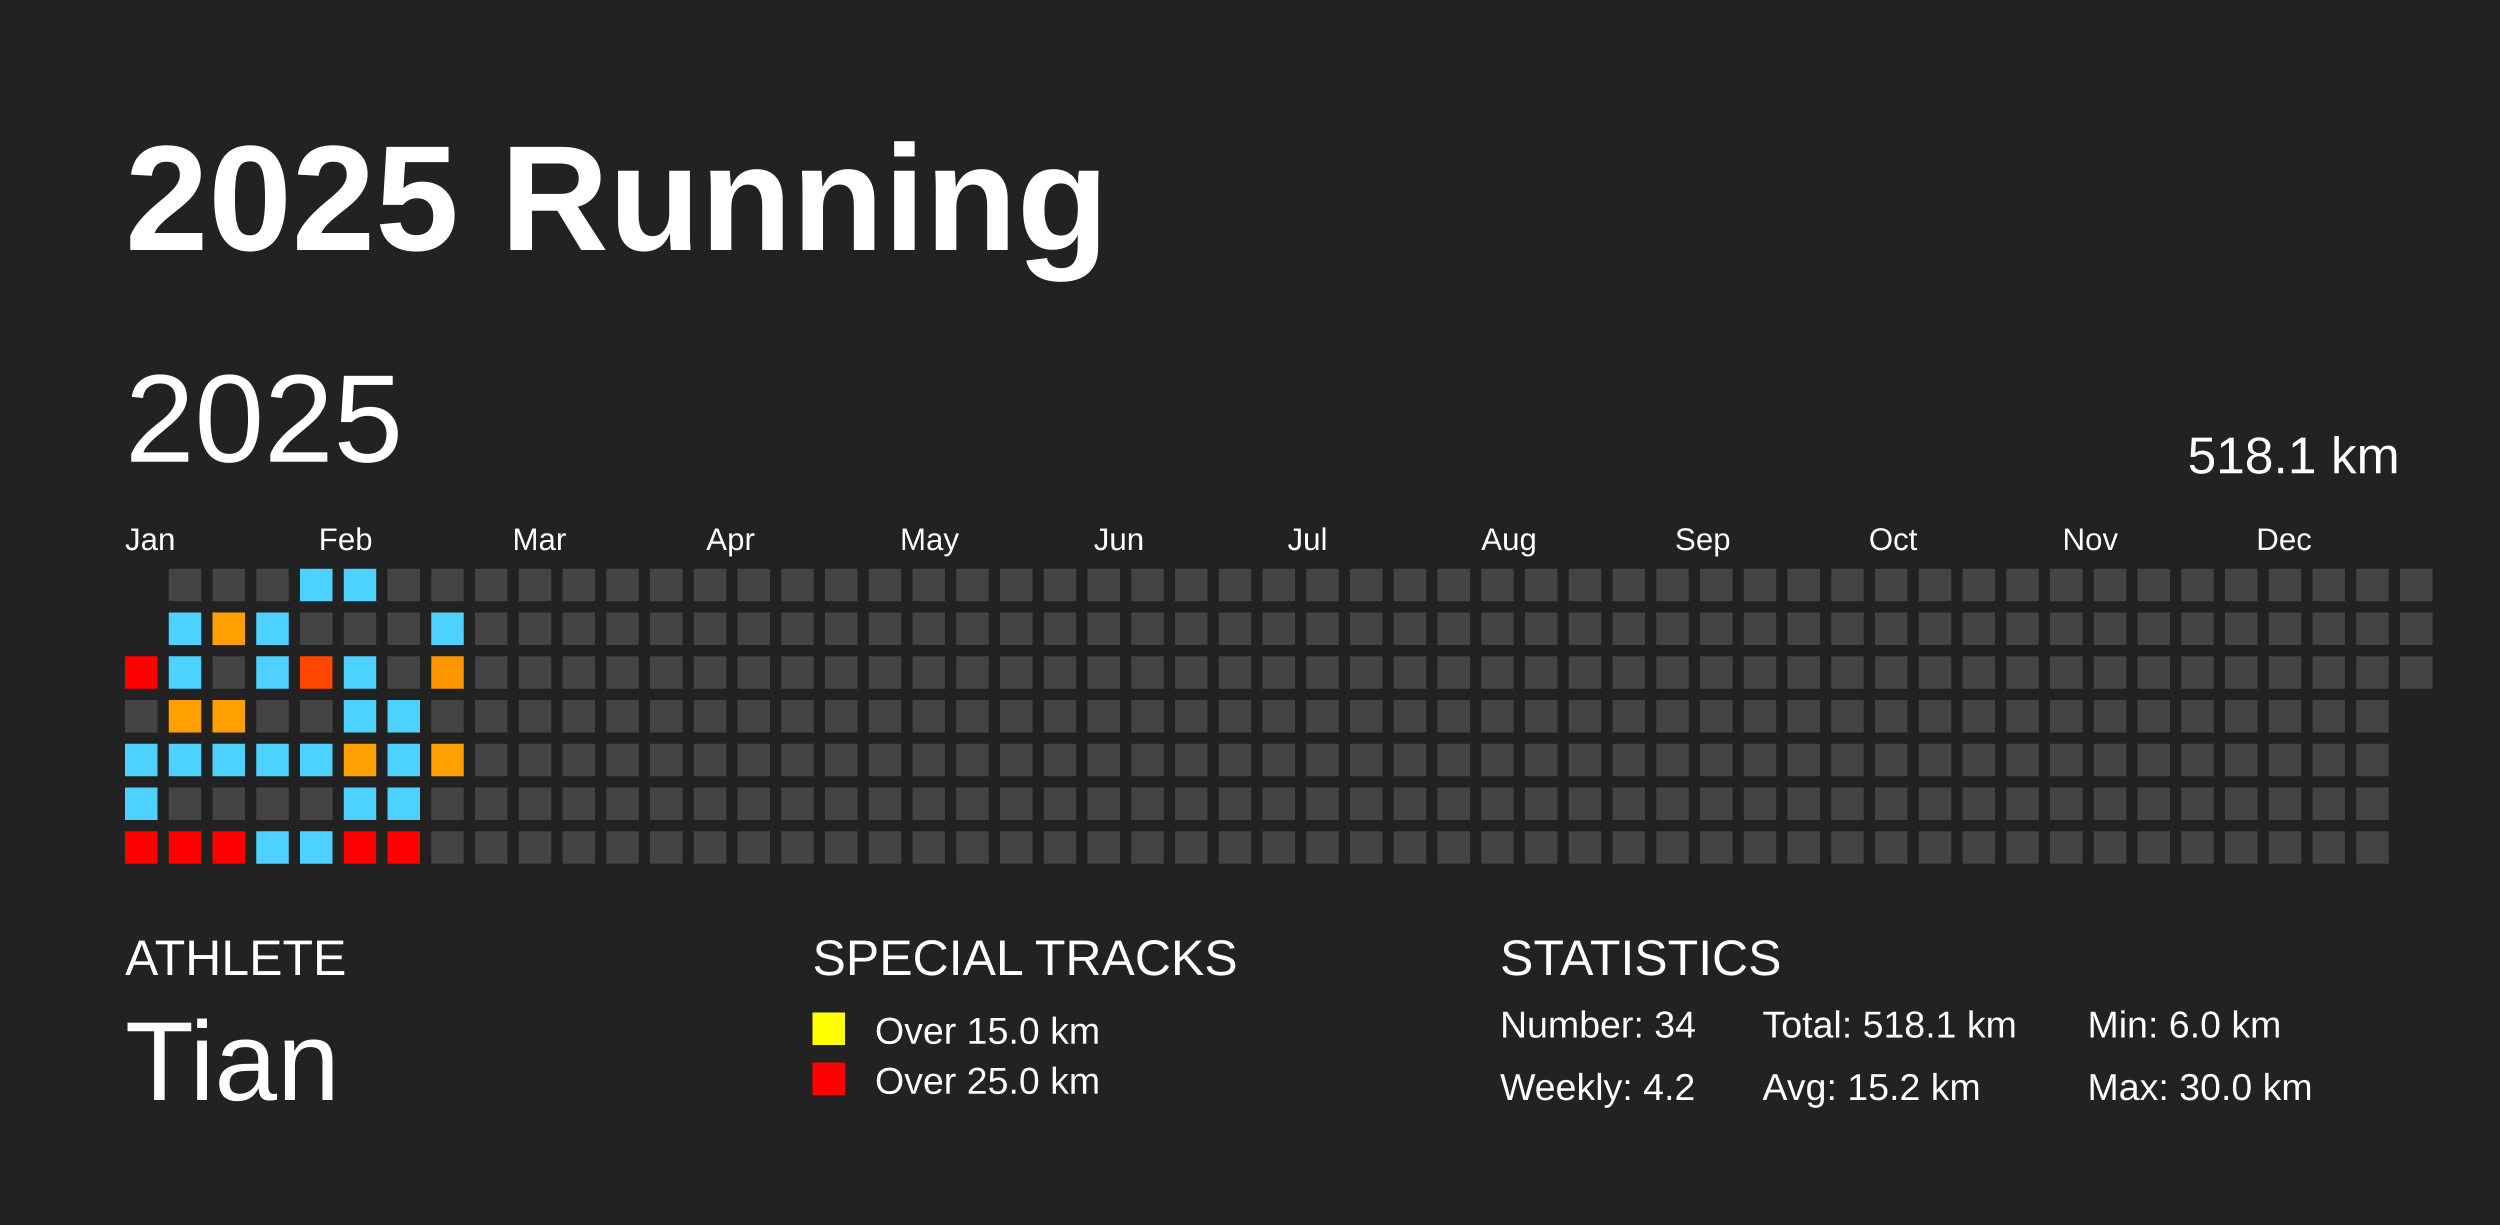
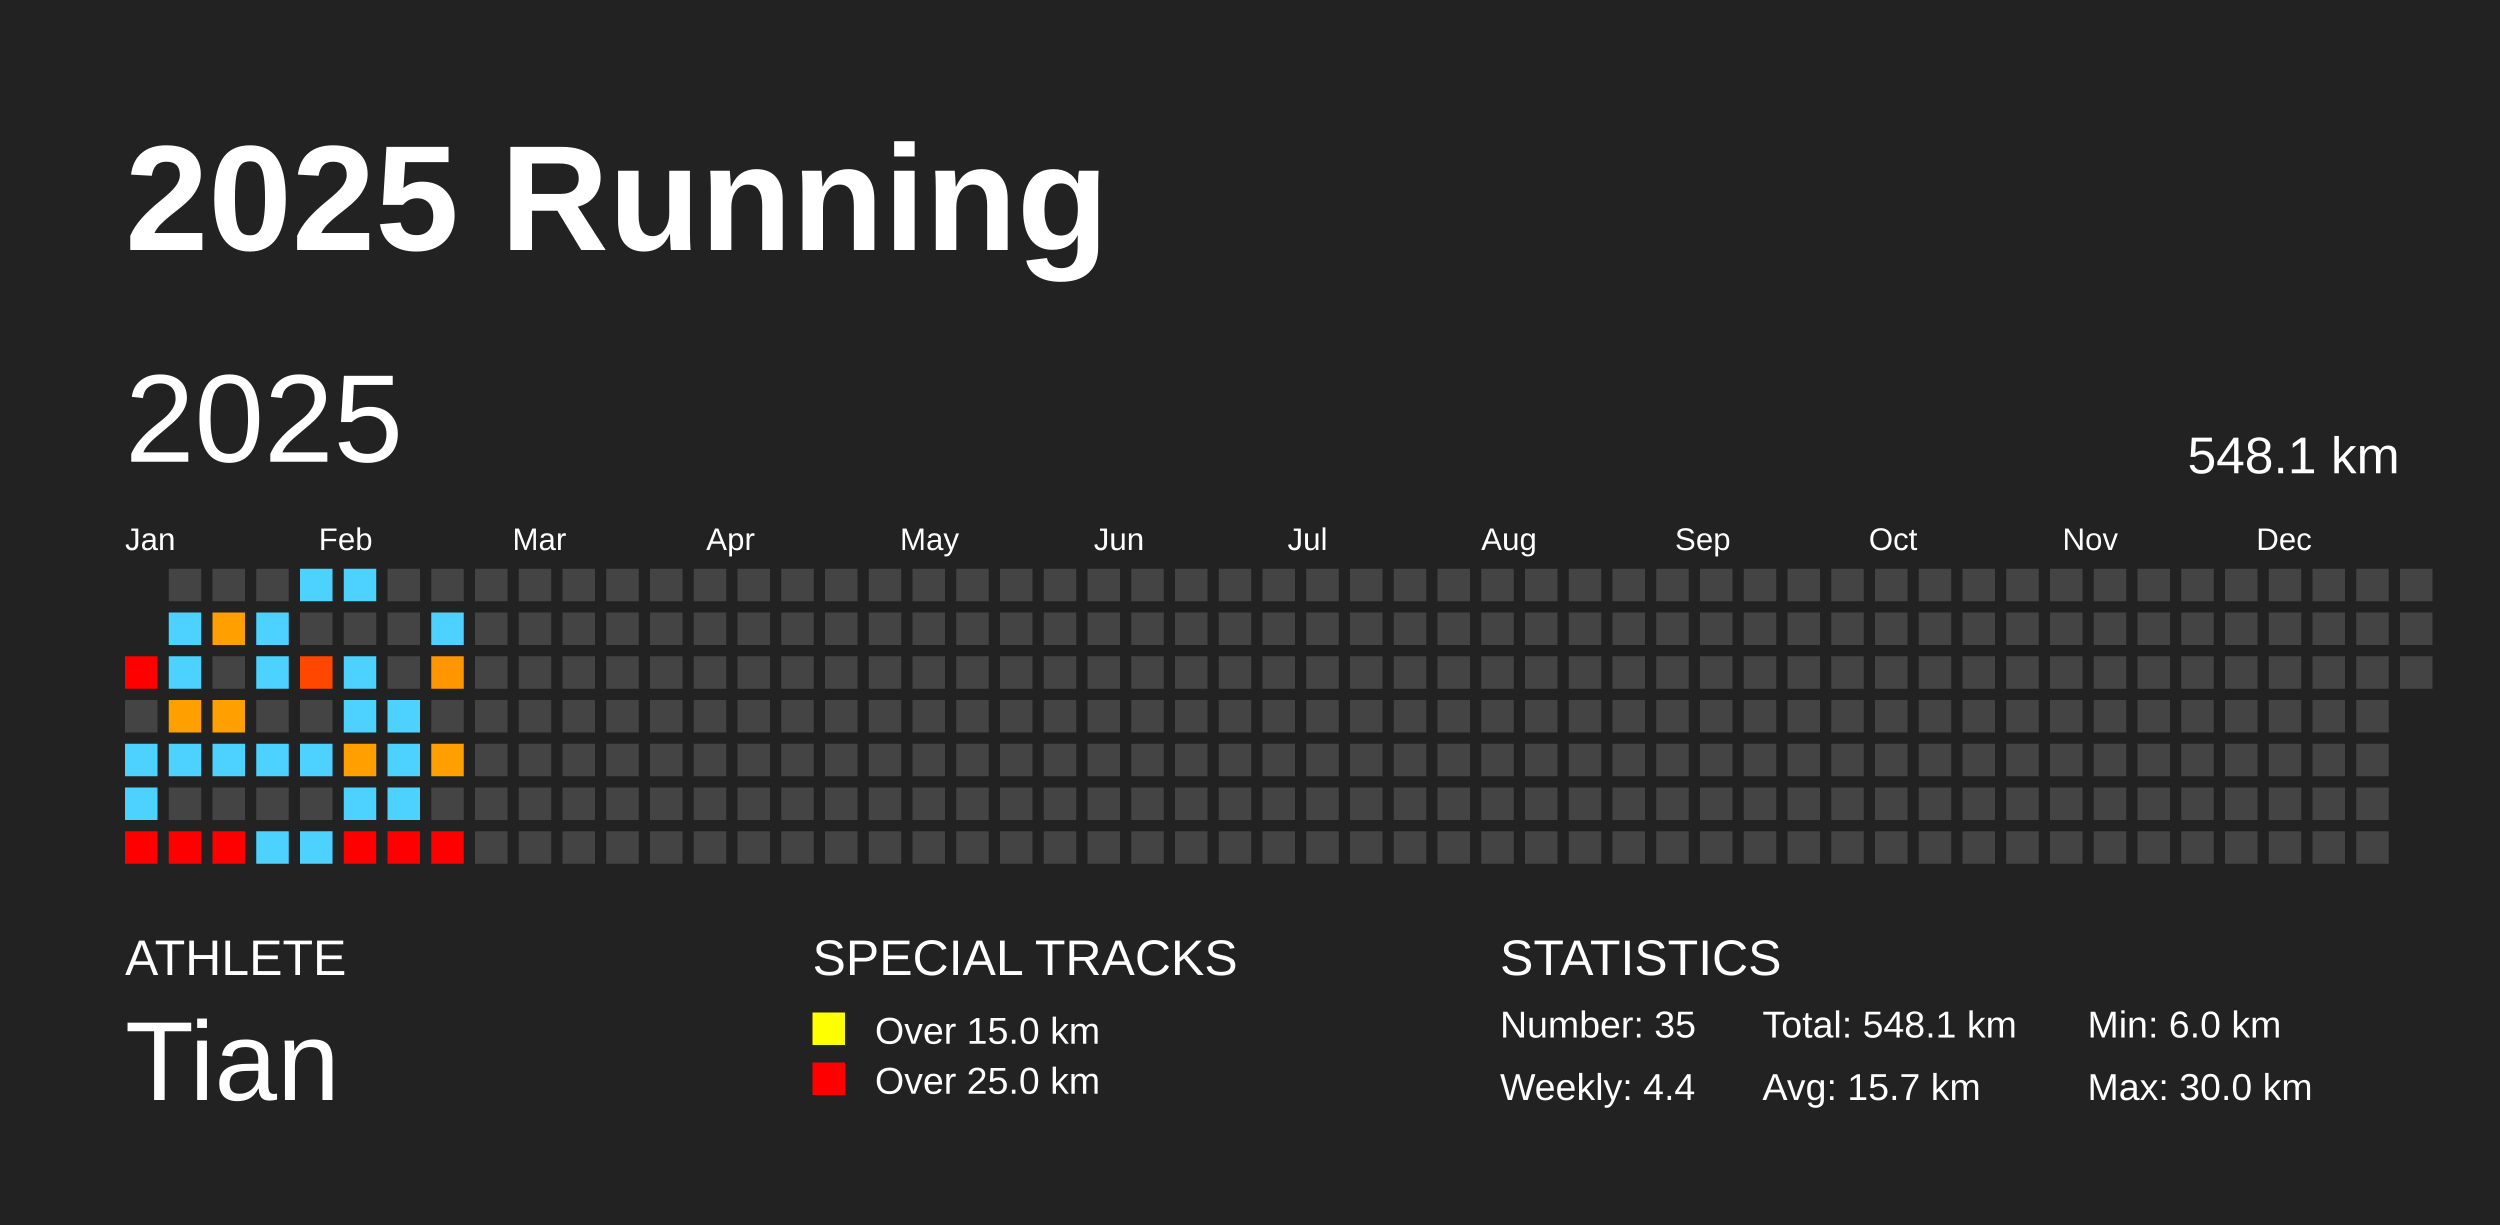
<svg xmlns="http://www.w3.org/2000/svg" baseProfile="full" height="98mm" version="1.1" viewBox="0,0,200,98" width="200mm">
  <defs />
  <rect fill="#222222" height="98" width="200" x="0" y="0" />
  <text fill="#FFFFFF" style="font-size:12px; font-family:Arial; font-weight:bold;" x="10" y="20">2025 Running</text>
  <text fill="#FFFFFF" style="font-size:4px; font-family:Arial" x="10" y="78">ATHLETE</text>
  <text fill="#FFFFFF" style="font-size:9px; font-family:Arial" x="10" y="88">Tian</text>
  <text fill="#FFFFFF" style="font-size:4px; font-family:Arial" x="65" y="78">SPECIAL TRACKS</text>
  <rect fill="yellow" height="2.6" width="2.6" x="65" y="81" />
  <text fill="#FFFFFF" style="font-size:3px; font-family:Arial" x="70" y="83.5">Over 15.0 km</text>
  <rect fill="red" height="2.6" width="2.6" x="65" y="85" />
  <text fill="#FFFFFF" style="font-size:3px; font-family:Arial" x="70" y="87.5">Over 25.0 km</text>
  <text fill="#FFFFFF" style="font-size:4px; font-family:Arial" x="120" y="78">STATISTICS</text>
-   <text fill="#FFFFFF" style="font-size:3px; font-family:Arial" x="120" y="83">Number: 34</text>
-   <text fill="#FFFFFF" style="font-size:3px; font-family:Arial" x="120" y="88">Weekly: 4.2</text>
-   <text fill="#FFFFFF" style="font-size:3px; font-family:Arial" x="141" y="83">Total: 518.1 km</text>
-   <text fill="#FFFFFF" style="font-size:3px; font-family:Arial" x="141" y="88">Avg: 15.2 km</text>
+   <text fill="#FFFFFF" style="font-size:3px; font-family:Arial" x="120" y="83">Number: 35</text>
+   <text fill="#FFFFFF" style="font-size:3px; font-family:Arial" x="120" y="88">Weekly: 4.4</text>
+   <text fill="#FFFFFF" style="font-size:3px; font-family:Arial" x="141" y="83">Total: 548.1 km</text>
+   <text fill="#FFFFFF" style="font-size:3px; font-family:Arial" x="141" y="88">Avg: 15.7 km</text>
  <text fill="#FFFFFF" style="font-size:3px; font-family:Arial" x="167" y="83">Min: 6.0 km</text>
  <text fill="#FFFFFF" style="font-size:3px; font-family:Arial" x="167" y="88">Max: 30.0 km</text>
  <text dominant-baseline="hanging" fill="#FFFFFF" style="font-size:10.0px; font-family:Arial;" x="10" y="30">2025</text>
-   <text dominant-baseline="hanging" fill="#FFFFFF" style="font-size:4.125px; font-family:Arial;" x="175" y="35">518.1 km</text>
+   <text dominant-baseline="hanging" fill="#FFFFFF" style="font-size:4.125px; font-family:Arial;" x="175" y="35">548.1 km</text>
  <text fill="#FFFFFF" style="font-size:2.5px; font-family:Arial" x="10.0" y="44">Jan</text>
  <text fill="#FFFFFF" style="font-size:2.5px; font-family:Arial" x="25.5" y="44">Feb</text>
  <text fill="#FFFFFF" style="font-size:2.5px; font-family:Arial" x="41.0" y="44">Mar</text>
  <text fill="#FFFFFF" style="font-size:2.5px; font-family:Arial" x="56.5" y="44">Apr</text>
  <text fill="#FFFFFF" style="font-size:2.5px; font-family:Arial" x="72.0" y="44">May</text>
  <text fill="#FFFFFF" style="font-size:2.5px; font-family:Arial" x="87.5" y="44">Jun</text>
  <text fill="#FFFFFF" style="font-size:2.5px; font-family:Arial" x="103.0" y="44">Jul</text>
  <text fill="#FFFFFF" style="font-size:2.5px; font-family:Arial" x="118.5" y="44">Aug</text>
  <text fill="#FFFFFF" style="font-size:2.5px; font-family:Arial" x="134.0" y="44">Sep</text>
  <text fill="#FFFFFF" style="font-size:2.5px; font-family:Arial" x="149.5" y="44">Oct</text>
  <text fill="#FFFFFF" style="font-size:2.5px; font-family:Arial" x="165.0" y="44">Nov</text>
  <text fill="#FFFFFF" style="font-size:2.5px; font-family:Arial" x="180.5" y="44">Dec</text>
  <rect fill="red" height="2.6" width="2.6" x="10.0" y="52.5" />
  <rect fill="#444444" height="2.6" width="2.6" x="10.0" y="56.0" />
  <rect fill="#4dd2ff" height="2.6" width="2.6" x="10.0" y="59.5" />
  <rect fill="#4dd2ff" height="2.6" width="2.6" x="10.0" y="63.0" />
  <rect fill="red" height="2.6" width="2.6" x="10.0" y="66.5" />
  <rect fill="#444444" height="2.6" width="2.6" x="13.5" y="45.5" />
  <rect fill="#4dd2ff" height="2.6" width="2.6" x="13.5" y="49.0" />
  <rect fill="#4dd2ff" height="2.6" width="2.6" x="13.5" y="52.5" />
  <rect fill="#ff9f00" height="2.6" width="2.6" x="13.5" y="56.0" />
  <rect fill="#4dd2ff" height="2.6" width="2.6" x="13.5" y="59.5" />
  <rect fill="#444444" height="2.6" width="2.6" x="13.5" y="63.0" />
  <rect fill="red" height="2.6" width="2.6" x="13.5" y="66.5" />
  <rect fill="#444444" height="2.6" width="2.6" x="17.0" y="45.5" />
  <rect fill="#ff9f00" height="2.6" width="2.6" x="17.0" y="49.0" />
  <rect fill="#444444" height="2.6" width="2.6" x="17.0" y="52.5" />
  <rect fill="#ff9f00" height="2.6" width="2.6" x="17.0" y="56.0" />
  <rect fill="#4dd2ff" height="2.6" width="2.6" x="17.0" y="59.5" />
  <rect fill="#444444" height="2.6" width="2.6" x="17.0" y="63.0" />
  <rect fill="red" height="2.6" width="2.6" x="17.0" y="66.5" />
  <rect fill="#444444" height="2.6" width="2.6" x="20.5" y="45.5" />
  <rect fill="#4dd2ff" height="2.6" width="2.6" x="20.5" y="49.0" />
  <rect fill="#4dd2ff" height="2.6" width="2.6" x="20.5" y="52.5" />
  <rect fill="#444444" height="2.6" width="2.6" x="20.5" y="56.0" />
  <rect fill="#4dd2ff" height="2.6" width="2.6" x="20.5" y="59.5" />
  <rect fill="#444444" height="2.6" width="2.6" x="20.5" y="63.0" />
  <rect fill="#4dd2ff" height="2.6" width="2.6" x="20.5" y="66.5" />
  <rect fill="#4dd2ff" height="2.6" width="2.6" x="24.0" y="45.5" />
  <rect fill="#444444" height="2.6" width="2.6" x="24.0" y="49.0" />
  <rect fill="#ff4700" height="2.6" width="2.6" x="24.0" y="52.5" />
  <rect fill="#444444" height="2.6" width="2.6" x="24.0" y="56.0" />
  <rect fill="#4dd2ff" height="2.6" width="2.6" x="24.0" y="59.5" />
  <rect fill="#444444" height="2.6" width="2.6" x="24.0" y="63.0" />
  <rect fill="#4dd2ff" height="2.6" width="2.6" x="24.0" y="66.5" />
  <rect fill="#4dd2ff" height="2.6" width="2.6" x="27.5" y="45.5" />
  <rect fill="#444444" height="2.6" width="2.6" x="27.5" y="49.0" />
  <rect fill="#4dd2ff" height="2.6" width="2.6" x="27.5" y="52.5" />
  <rect fill="#4dd2ff" height="2.6" width="2.6" x="27.5" y="56.0" />
  <rect fill="#ff9f00" height="2.6" width="2.6" x="27.5" y="59.5" />
  <rect fill="#4dd2ff" height="2.6" width="2.6" x="27.5" y="63.0" />
  <rect fill="red" height="2.6" width="2.6" x="27.5" y="66.5" />
  <rect fill="#444444" height="2.6" width="2.6" x="31.0" y="45.5" />
  <rect fill="#444444" height="2.6" width="2.6" x="31.0" y="49.0" />
  <rect fill="#444444" height="2.6" width="2.6" x="31.0" y="52.5" />
  <rect fill="#4dd2ff" height="2.6" width="2.6" x="31.0" y="56.0" />
  <rect fill="#4dd2ff" height="2.6" width="2.6" x="31.0" y="59.5" />
  <rect fill="#4dd2ff" height="2.6" width="2.6" x="31.0" y="63.0" />
  <rect fill="red" height="2.6" width="2.6" x="31.0" y="66.5" />
  <rect fill="#444444" height="2.6" width="2.6" x="34.5" y="45.5" />
  <rect fill="#4dd2ff" height="2.6" width="2.6" x="34.5" y="49.0" />
  <rect fill="#ff9600" height="2.6" width="2.6" x="34.5" y="52.5" />
  <rect fill="#444444" height="2.6" width="2.6" x="34.5" y="56.0" />
  <rect fill="#ff9f00" height="2.6" width="2.6" x="34.5" y="59.5" />
  <rect fill="#444444" height="2.6" width="2.6" x="34.5" y="63.0" />
-   <rect fill="#444444" height="2.6" width="2.6" x="34.5" y="66.5" />
+   <rect fill="red" height="2.6" width="2.6" x="34.5" y="66.5" />
  <rect fill="#444444" height="2.6" width="2.6" x="38.0" y="45.5" />
  <rect fill="#444444" height="2.6" width="2.6" x="38.0" y="49.0" />
  <rect fill="#444444" height="2.6" width="2.6" x="38.0" y="52.5" />
  <rect fill="#444444" height="2.6" width="2.6" x="38.0" y="56.0" />
  <rect fill="#444444" height="2.6" width="2.6" x="38.0" y="59.5" />
  <rect fill="#444444" height="2.6" width="2.6" x="38.0" y="63.0" />
  <rect fill="#444444" height="2.6" width="2.6" x="38.0" y="66.5" />
  <rect fill="#444444" height="2.6" width="2.6" x="41.5" y="45.5" />
  <rect fill="#444444" height="2.6" width="2.6" x="41.5" y="49.0" />
  <rect fill="#444444" height="2.6" width="2.6" x="41.5" y="52.5" />
  <rect fill="#444444" height="2.6" width="2.6" x="41.5" y="56.0" />
  <rect fill="#444444" height="2.6" width="2.6" x="41.5" y="59.5" />
  <rect fill="#444444" height="2.6" width="2.6" x="41.5" y="63.0" />
  <rect fill="#444444" height="2.6" width="2.6" x="41.5" y="66.5" />
  <rect fill="#444444" height="2.6" width="2.6" x="45.0" y="45.5" />
  <rect fill="#444444" height="2.6" width="2.6" x="45.0" y="49.0" />
  <rect fill="#444444" height="2.6" width="2.6" x="45.0" y="52.5" />
  <rect fill="#444444" height="2.6" width="2.6" x="45.0" y="56.0" />
  <rect fill="#444444" height="2.6" width="2.6" x="45.0" y="59.5" />
  <rect fill="#444444" height="2.6" width="2.6" x="45.0" y="63.0" />
  <rect fill="#444444" height="2.6" width="2.6" x="45.0" y="66.5" />
  <rect fill="#444444" height="2.6" width="2.6" x="48.5" y="45.5" />
  <rect fill="#444444" height="2.6" width="2.6" x="48.5" y="49.0" />
  <rect fill="#444444" height="2.6" width="2.6" x="48.5" y="52.5" />
  <rect fill="#444444" height="2.6" width="2.6" x="48.5" y="56.0" />
  <rect fill="#444444" height="2.6" width="2.6" x="48.5" y="59.5" />
  <rect fill="#444444" height="2.6" width="2.6" x="48.5" y="63.0" />
  <rect fill="#444444" height="2.6" width="2.6" x="48.5" y="66.5" />
  <rect fill="#444444" height="2.6" width="2.6" x="52.0" y="45.5" />
  <rect fill="#444444" height="2.6" width="2.6" x="52.0" y="49.0" />
  <rect fill="#444444" height="2.6" width="2.6" x="52.0" y="52.5" />
  <rect fill="#444444" height="2.6" width="2.6" x="52.0" y="56.0" />
  <rect fill="#444444" height="2.6" width="2.6" x="52.0" y="59.5" />
  <rect fill="#444444" height="2.6" width="2.6" x="52.0" y="63.0" />
  <rect fill="#444444" height="2.6" width="2.6" x="52.0" y="66.5" />
  <rect fill="#444444" height="2.6" width="2.6" x="55.5" y="45.5" />
  <rect fill="#444444" height="2.6" width="2.6" x="55.5" y="49.0" />
  <rect fill="#444444" height="2.6" width="2.6" x="55.5" y="52.5" />
  <rect fill="#444444" height="2.6" width="2.6" x="55.5" y="56.0" />
  <rect fill="#444444" height="2.6" width="2.6" x="55.5" y="59.5" />
  <rect fill="#444444" height="2.6" width="2.6" x="55.5" y="63.0" />
  <rect fill="#444444" height="2.6" width="2.6" x="55.5" y="66.5" />
  <rect fill="#444444" height="2.6" width="2.6" x="59.0" y="45.5" />
  <rect fill="#444444" height="2.6" width="2.6" x="59.0" y="49.0" />
  <rect fill="#444444" height="2.6" width="2.6" x="59.0" y="52.5" />
  <rect fill="#444444" height="2.6" width="2.6" x="59.0" y="56.0" />
  <rect fill="#444444" height="2.6" width="2.6" x="59.0" y="59.5" />
  <rect fill="#444444" height="2.6" width="2.6" x="59.0" y="63.0" />
  <rect fill="#444444" height="2.6" width="2.6" x="59.0" y="66.5" />
  <rect fill="#444444" height="2.6" width="2.6" x="62.5" y="45.5" />
  <rect fill="#444444" height="2.6" width="2.6" x="62.5" y="49.0" />
  <rect fill="#444444" height="2.6" width="2.6" x="62.5" y="52.5" />
  <rect fill="#444444" height="2.6" width="2.6" x="62.5" y="56.0" />
  <rect fill="#444444" height="2.6" width="2.6" x="62.5" y="59.5" />
  <rect fill="#444444" height="2.6" width="2.6" x="62.5" y="63.0" />
  <rect fill="#444444" height="2.6" width="2.6" x="62.5" y="66.5" />
  <rect fill="#444444" height="2.6" width="2.6" x="66.0" y="45.5" />
  <rect fill="#444444" height="2.6" width="2.6" x="66.0" y="49.0" />
  <rect fill="#444444" height="2.6" width="2.6" x="66.0" y="52.5" />
  <rect fill="#444444" height="2.6" width="2.6" x="66.0" y="56.0" />
  <rect fill="#444444" height="2.6" width="2.6" x="66.0" y="59.5" />
  <rect fill="#444444" height="2.6" width="2.6" x="66.0" y="63.0" />
  <rect fill="#444444" height="2.6" width="2.6" x="66.0" y="66.5" />
  <rect fill="#444444" height="2.6" width="2.6" x="69.5" y="45.5" />
  <rect fill="#444444" height="2.6" width="2.6" x="69.5" y="49.0" />
  <rect fill="#444444" height="2.6" width="2.6" x="69.5" y="52.5" />
  <rect fill="#444444" height="2.6" width="2.6" x="69.5" y="56.0" />
  <rect fill="#444444" height="2.6" width="2.6" x="69.5" y="59.5" />
  <rect fill="#444444" height="2.6" width="2.6" x="69.5" y="63.0" />
  <rect fill="#444444" height="2.6" width="2.6" x="69.5" y="66.5" />
  <rect fill="#444444" height="2.6" width="2.6" x="73.0" y="45.5" />
  <rect fill="#444444" height="2.6" width="2.6" x="73.0" y="49.0" />
  <rect fill="#444444" height="2.6" width="2.6" x="73.0" y="52.5" />
  <rect fill="#444444" height="2.6" width="2.6" x="73.0" y="56.0" />
  <rect fill="#444444" height="2.6" width="2.6" x="73.0" y="59.5" />
  <rect fill="#444444" height="2.6" width="2.6" x="73.0" y="63.0" />
  <rect fill="#444444" height="2.6" width="2.6" x="73.0" y="66.5" />
  <rect fill="#444444" height="2.6" width="2.6" x="76.5" y="45.5" />
  <rect fill="#444444" height="2.6" width="2.6" x="76.5" y="49.0" />
  <rect fill="#444444" height="2.6" width="2.6" x="76.5" y="52.5" />
  <rect fill="#444444" height="2.6" width="2.6" x="76.5" y="56.0" />
  <rect fill="#444444" height="2.6" width="2.6" x="76.5" y="59.5" />
  <rect fill="#444444" height="2.6" width="2.6" x="76.5" y="63.0" />
  <rect fill="#444444" height="2.6" width="2.6" x="76.5" y="66.5" />
  <rect fill="#444444" height="2.6" width="2.6" x="80.0" y="45.5" />
  <rect fill="#444444" height="2.6" width="2.6" x="80.0" y="49.0" />
  <rect fill="#444444" height="2.6" width="2.6" x="80.0" y="52.5" />
  <rect fill="#444444" height="2.6" width="2.6" x="80.0" y="56.0" />
  <rect fill="#444444" height="2.6" width="2.6" x="80.0" y="59.5" />
  <rect fill="#444444" height="2.6" width="2.6" x="80.0" y="63.0" />
  <rect fill="#444444" height="2.6" width="2.6" x="80.0" y="66.5" />
  <rect fill="#444444" height="2.6" width="2.6" x="83.5" y="45.5" />
  <rect fill="#444444" height="2.6" width="2.6" x="83.5" y="49.0" />
  <rect fill="#444444" height="2.6" width="2.6" x="83.5" y="52.5" />
  <rect fill="#444444" height="2.6" width="2.6" x="83.5" y="56.0" />
  <rect fill="#444444" height="2.6" width="2.6" x="83.5" y="59.5" />
  <rect fill="#444444" height="2.6" width="2.6" x="83.5" y="63.0" />
  <rect fill="#444444" height="2.6" width="2.6" x="83.5" y="66.5" />
  <rect fill="#444444" height="2.6" width="2.6" x="87.0" y="45.5" />
  <rect fill="#444444" height="2.6" width="2.6" x="87.0" y="49.0" />
  <rect fill="#444444" height="2.6" width="2.6" x="87.0" y="52.5" />
  <rect fill="#444444" height="2.6" width="2.6" x="87.0" y="56.0" />
  <rect fill="#444444" height="2.6" width="2.6" x="87.0" y="59.5" />
  <rect fill="#444444" height="2.6" width="2.6" x="87.0" y="63.0" />
  <rect fill="#444444" height="2.6" width="2.6" x="87.0" y="66.5" />
  <rect fill="#444444" height="2.6" width="2.6" x="90.5" y="45.5" />
  <rect fill="#444444" height="2.6" width="2.6" x="90.5" y="49.0" />
  <rect fill="#444444" height="2.6" width="2.6" x="90.5" y="52.5" />
  <rect fill="#444444" height="2.6" width="2.6" x="90.5" y="56.0" />
  <rect fill="#444444" height="2.6" width="2.6" x="90.5" y="59.5" />
  <rect fill="#444444" height="2.6" width="2.6" x="90.5" y="63.0" />
  <rect fill="#444444" height="2.6" width="2.6" x="90.5" y="66.5" />
  <rect fill="#444444" height="2.6" width="2.6" x="94.0" y="45.5" />
  <rect fill="#444444" height="2.6" width="2.6" x="94.0" y="49.0" />
  <rect fill="#444444" height="2.6" width="2.6" x="94.0" y="52.5" />
  <rect fill="#444444" height="2.6" width="2.6" x="94.0" y="56.0" />
  <rect fill="#444444" height="2.6" width="2.6" x="94.0" y="59.5" />
  <rect fill="#444444" height="2.6" width="2.6" x="94.0" y="63.0" />
  <rect fill="#444444" height="2.6" width="2.6" x="94.0" y="66.5" />
  <rect fill="#444444" height="2.6" width="2.6" x="97.5" y="45.5" />
  <rect fill="#444444" height="2.6" width="2.6" x="97.5" y="49.0" />
  <rect fill="#444444" height="2.6" width="2.6" x="97.5" y="52.5" />
  <rect fill="#444444" height="2.6" width="2.6" x="97.5" y="56.0" />
  <rect fill="#444444" height="2.6" width="2.6" x="97.5" y="59.5" />
  <rect fill="#444444" height="2.6" width="2.6" x="97.5" y="63.0" />
  <rect fill="#444444" height="2.6" width="2.6" x="97.5" y="66.5" />
  <rect fill="#444444" height="2.6" width="2.6" x="101.0" y="45.5" />
  <rect fill="#444444" height="2.6" width="2.6" x="101.0" y="49.0" />
  <rect fill="#444444" height="2.6" width="2.6" x="101.0" y="52.5" />
  <rect fill="#444444" height="2.6" width="2.6" x="101.0" y="56.0" />
  <rect fill="#444444" height="2.6" width="2.6" x="101.0" y="59.5" />
  <rect fill="#444444" height="2.6" width="2.6" x="101.0" y="63.0" />
  <rect fill="#444444" height="2.6" width="2.6" x="101.0" y="66.5" />
  <rect fill="#444444" height="2.6" width="2.6" x="104.5" y="45.5" />
  <rect fill="#444444" height="2.6" width="2.6" x="104.5" y="49.0" />
  <rect fill="#444444" height="2.6" width="2.6" x="104.5" y="52.5" />
  <rect fill="#444444" height="2.6" width="2.6" x="104.5" y="56.0" />
  <rect fill="#444444" height="2.6" width="2.6" x="104.5" y="59.5" />
  <rect fill="#444444" height="2.6" width="2.6" x="104.5" y="63.0" />
  <rect fill="#444444" height="2.6" width="2.6" x="104.5" y="66.5" />
  <rect fill="#444444" height="2.6" width="2.6" x="108.0" y="45.5" />
  <rect fill="#444444" height="2.6" width="2.6" x="108.0" y="49.0" />
  <rect fill="#444444" height="2.6" width="2.6" x="108.0" y="52.5" />
  <rect fill="#444444" height="2.6" width="2.6" x="108.0" y="56.0" />
  <rect fill="#444444" height="2.6" width="2.6" x="108.0" y="59.5" />
  <rect fill="#444444" height="2.6" width="2.6" x="108.0" y="63.0" />
  <rect fill="#444444" height="2.6" width="2.6" x="108.0" y="66.5" />
  <rect fill="#444444" height="2.6" width="2.6" x="111.5" y="45.5" />
  <rect fill="#444444" height="2.6" width="2.6" x="111.5" y="49.0" />
  <rect fill="#444444" height="2.6" width="2.6" x="111.5" y="52.5" />
  <rect fill="#444444" height="2.6" width="2.6" x="111.5" y="56.0" />
  <rect fill="#444444" height="2.6" width="2.6" x="111.5" y="59.5" />
  <rect fill="#444444" height="2.6" width="2.6" x="111.5" y="63.0" />
  <rect fill="#444444" height="2.6" width="2.6" x="111.5" y="66.5" />
  <rect fill="#444444" height="2.6" width="2.6" x="115.0" y="45.5" />
  <rect fill="#444444" height="2.6" width="2.6" x="115.0" y="49.0" />
  <rect fill="#444444" height="2.6" width="2.6" x="115.0" y="52.5" />
  <rect fill="#444444" height="2.6" width="2.6" x="115.0" y="56.0" />
  <rect fill="#444444" height="2.6" width="2.6" x="115.0" y="59.5" />
  <rect fill="#444444" height="2.6" width="2.6" x="115.0" y="63.0" />
  <rect fill="#444444" height="2.6" width="2.6" x="115.0" y="66.5" />
  <rect fill="#444444" height="2.6" width="2.6" x="118.5" y="45.5" />
  <rect fill="#444444" height="2.6" width="2.6" x="118.5" y="49.0" />
  <rect fill="#444444" height="2.6" width="2.6" x="118.5" y="52.5" />
  <rect fill="#444444" height="2.6" width="2.6" x="118.5" y="56.0" />
  <rect fill="#444444" height="2.6" width="2.6" x="118.5" y="59.5" />
  <rect fill="#444444" height="2.6" width="2.6" x="118.5" y="63.0" />
  <rect fill="#444444" height="2.6" width="2.6" x="118.5" y="66.5" />
  <rect fill="#444444" height="2.6" width="2.6" x="122.0" y="45.5" />
  <rect fill="#444444" height="2.6" width="2.6" x="122.0" y="49.0" />
  <rect fill="#444444" height="2.6" width="2.6" x="122.0" y="52.5" />
  <rect fill="#444444" height="2.6" width="2.6" x="122.0" y="56.0" />
  <rect fill="#444444" height="2.6" width="2.6" x="122.0" y="59.5" />
  <rect fill="#444444" height="2.6" width="2.6" x="122.0" y="63.0" />
  <rect fill="#444444" height="2.6" width="2.6" x="122.0" y="66.5" />
  <rect fill="#444444" height="2.6" width="2.6" x="125.5" y="45.5" />
  <rect fill="#444444" height="2.6" width="2.6" x="125.5" y="49.0" />
  <rect fill="#444444" height="2.6" width="2.6" x="125.5" y="52.5" />
  <rect fill="#444444" height="2.6" width="2.6" x="125.5" y="56.0" />
  <rect fill="#444444" height="2.6" width="2.6" x="125.5" y="59.5" />
  <rect fill="#444444" height="2.6" width="2.6" x="125.5" y="63.0" />
  <rect fill="#444444" height="2.6" width="2.6" x="125.5" y="66.5" />
  <rect fill="#444444" height="2.6" width="2.6" x="129.0" y="45.5" />
  <rect fill="#444444" height="2.6" width="2.6" x="129.0" y="49.0" />
  <rect fill="#444444" height="2.6" width="2.6" x="129.0" y="52.5" />
  <rect fill="#444444" height="2.6" width="2.6" x="129.0" y="56.0" />
  <rect fill="#444444" height="2.6" width="2.6" x="129.0" y="59.5" />
  <rect fill="#444444" height="2.6" width="2.6" x="129.0" y="63.0" />
  <rect fill="#444444" height="2.6" width="2.6" x="129.0" y="66.5" />
  <rect fill="#444444" height="2.6" width="2.6" x="132.5" y="45.5" />
  <rect fill="#444444" height="2.6" width="2.6" x="132.5" y="49.0" />
  <rect fill="#444444" height="2.6" width="2.6" x="132.5" y="52.5" />
  <rect fill="#444444" height="2.6" width="2.6" x="132.5" y="56.0" />
  <rect fill="#444444" height="2.6" width="2.6" x="132.5" y="59.5" />
  <rect fill="#444444" height="2.6" width="2.6" x="132.5" y="63.0" />
  <rect fill="#444444" height="2.6" width="2.6" x="132.5" y="66.5" />
  <rect fill="#444444" height="2.6" width="2.6" x="136.0" y="45.5" />
  <rect fill="#444444" height="2.6" width="2.6" x="136.0" y="49.0" />
  <rect fill="#444444" height="2.6" width="2.6" x="136.0" y="52.5" />
  <rect fill="#444444" height="2.6" width="2.6" x="136.0" y="56.0" />
  <rect fill="#444444" height="2.6" width="2.6" x="136.0" y="59.5" />
  <rect fill="#444444" height="2.6" width="2.6" x="136.0" y="63.0" />
  <rect fill="#444444" height="2.6" width="2.6" x="136.0" y="66.5" />
  <rect fill="#444444" height="2.6" width="2.6" x="139.5" y="45.5" />
  <rect fill="#444444" height="2.6" width="2.6" x="139.5" y="49.0" />
  <rect fill="#444444" height="2.6" width="2.6" x="139.5" y="52.5" />
  <rect fill="#444444" height="2.6" width="2.6" x="139.5" y="56.0" />
  <rect fill="#444444" height="2.6" width="2.6" x="139.5" y="59.5" />
  <rect fill="#444444" height="2.6" width="2.6" x="139.5" y="63.0" />
  <rect fill="#444444" height="2.6" width="2.6" x="139.5" y="66.5" />
  <rect fill="#444444" height="2.6" width="2.6" x="143.0" y="45.5" />
  <rect fill="#444444" height="2.6" width="2.6" x="143.0" y="49.0" />
  <rect fill="#444444" height="2.6" width="2.6" x="143.0" y="52.5" />
  <rect fill="#444444" height="2.6" width="2.6" x="143.0" y="56.0" />
  <rect fill="#444444" height="2.6" width="2.6" x="143.0" y="59.5" />
  <rect fill="#444444" height="2.6" width="2.6" x="143.0" y="63.0" />
  <rect fill="#444444" height="2.6" width="2.6" x="143.0" y="66.5" />
  <rect fill="#444444" height="2.6" width="2.6" x="146.5" y="45.5" />
  <rect fill="#444444" height="2.6" width="2.6" x="146.5" y="49.0" />
  <rect fill="#444444" height="2.6" width="2.6" x="146.5" y="52.5" />
  <rect fill="#444444" height="2.6" width="2.6" x="146.5" y="56.0" />
  <rect fill="#444444" height="2.6" width="2.6" x="146.5" y="59.5" />
  <rect fill="#444444" height="2.6" width="2.6" x="146.5" y="63.0" />
  <rect fill="#444444" height="2.6" width="2.6" x="146.5" y="66.5" />
  <rect fill="#444444" height="2.6" width="2.6" x="150.0" y="45.5" />
  <rect fill="#444444" height="2.6" width="2.6" x="150.0" y="49.0" />
  <rect fill="#444444" height="2.6" width="2.6" x="150.0" y="52.5" />
  <rect fill="#444444" height="2.6" width="2.6" x="150.0" y="56.0" />
  <rect fill="#444444" height="2.6" width="2.6" x="150.0" y="59.5" />
  <rect fill="#444444" height="2.6" width="2.6" x="150.0" y="63.0" />
  <rect fill="#444444" height="2.6" width="2.6" x="150.0" y="66.5" />
  <rect fill="#444444" height="2.6" width="2.6" x="153.5" y="45.5" />
  <rect fill="#444444" height="2.6" width="2.6" x="153.5" y="49.0" />
  <rect fill="#444444" height="2.6" width="2.6" x="153.5" y="52.5" />
  <rect fill="#444444" height="2.6" width="2.6" x="153.5" y="56.0" />
  <rect fill="#444444" height="2.6" width="2.6" x="153.5" y="59.5" />
  <rect fill="#444444" height="2.6" width="2.6" x="153.5" y="63.0" />
  <rect fill="#444444" height="2.6" width="2.6" x="153.5" y="66.5" />
  <rect fill="#444444" height="2.6" width="2.6" x="157.0" y="45.5" />
  <rect fill="#444444" height="2.6" width="2.6" x="157.0" y="49.0" />
  <rect fill="#444444" height="2.6" width="2.6" x="157.0" y="52.5" />
  <rect fill="#444444" height="2.6" width="2.6" x="157.0" y="56.0" />
  <rect fill="#444444" height="2.6" width="2.6" x="157.0" y="59.5" />
  <rect fill="#444444" height="2.6" width="2.6" x="157.0" y="63.0" />
  <rect fill="#444444" height="2.6" width="2.6" x="157.0" y="66.5" />
  <rect fill="#444444" height="2.6" width="2.6" x="160.5" y="45.5" />
  <rect fill="#444444" height="2.6" width="2.6" x="160.5" y="49.0" />
  <rect fill="#444444" height="2.6" width="2.6" x="160.5" y="52.5" />
  <rect fill="#444444" height="2.6" width="2.6" x="160.5" y="56.0" />
  <rect fill="#444444" height="2.6" width="2.6" x="160.5" y="59.5" />
  <rect fill="#444444" height="2.6" width="2.6" x="160.5" y="63.0" />
  <rect fill="#444444" height="2.6" width="2.6" x="160.5" y="66.5" />
  <rect fill="#444444" height="2.6" width="2.6" x="164.0" y="45.5" />
  <rect fill="#444444" height="2.6" width="2.6" x="164.0" y="49.0" />
  <rect fill="#444444" height="2.6" width="2.6" x="164.0" y="52.5" />
  <rect fill="#444444" height="2.6" width="2.6" x="164.0" y="56.0" />
  <rect fill="#444444" height="2.6" width="2.6" x="164.0" y="59.5" />
  <rect fill="#444444" height="2.6" width="2.6" x="164.0" y="63.0" />
  <rect fill="#444444" height="2.6" width="2.6" x="164.0" y="66.5" />
  <rect fill="#444444" height="2.6" width="2.6" x="167.5" y="45.5" />
  <rect fill="#444444" height="2.6" width="2.6" x="167.5" y="49.0" />
  <rect fill="#444444" height="2.6" width="2.6" x="167.5" y="52.5" />
  <rect fill="#444444" height="2.6" width="2.6" x="167.5" y="56.0" />
  <rect fill="#444444" height="2.6" width="2.6" x="167.5" y="59.5" />
  <rect fill="#444444" height="2.6" width="2.6" x="167.5" y="63.0" />
  <rect fill="#444444" height="2.6" width="2.6" x="167.5" y="66.5" />
  <rect fill="#444444" height="2.6" width="2.6" x="171.0" y="45.5" />
  <rect fill="#444444" height="2.6" width="2.6" x="171.0" y="49.0" />
  <rect fill="#444444" height="2.6" width="2.6" x="171.0" y="52.5" />
  <rect fill="#444444" height="2.6" width="2.6" x="171.0" y="56.0" />
  <rect fill="#444444" height="2.6" width="2.6" x="171.0" y="59.5" />
  <rect fill="#444444" height="2.6" width="2.6" x="171.0" y="63.0" />
  <rect fill="#444444" height="2.6" width="2.6" x="171.0" y="66.5" />
  <rect fill="#444444" height="2.6" width="2.6" x="174.5" y="45.5" />
  <rect fill="#444444" height="2.6" width="2.6" x="174.5" y="49.0" />
  <rect fill="#444444" height="2.6" width="2.6" x="174.5" y="52.5" />
  <rect fill="#444444" height="2.6" width="2.6" x="174.5" y="56.0" />
  <rect fill="#444444" height="2.6" width="2.6" x="174.5" y="59.5" />
  <rect fill="#444444" height="2.6" width="2.6" x="174.5" y="63.0" />
  <rect fill="#444444" height="2.6" width="2.6" x="174.5" y="66.5" />
  <rect fill="#444444" height="2.6" width="2.6" x="178.0" y="45.5" />
  <rect fill="#444444" height="2.6" width="2.6" x="178.0" y="49.0" />
  <rect fill="#444444" height="2.6" width="2.6" x="178.0" y="52.5" />
  <rect fill="#444444" height="2.6" width="2.6" x="178.0" y="56.0" />
  <rect fill="#444444" height="2.6" width="2.6" x="178.0" y="59.5" />
  <rect fill="#444444" height="2.6" width="2.6" x="178.0" y="63.0" />
  <rect fill="#444444" height="2.6" width="2.6" x="178.0" y="66.5" />
  <rect fill="#444444" height="2.6" width="2.6" x="181.5" y="45.5" />
  <rect fill="#444444" height="2.6" width="2.6" x="181.5" y="49.0" />
  <rect fill="#444444" height="2.6" width="2.6" x="181.5" y="52.5" />
  <rect fill="#444444" height="2.6" width="2.6" x="181.5" y="56.0" />
  <rect fill="#444444" height="2.6" width="2.6" x="181.5" y="59.5" />
  <rect fill="#444444" height="2.6" width="2.6" x="181.5" y="63.0" />
  <rect fill="#444444" height="2.6" width="2.6" x="181.5" y="66.5" />
  <rect fill="#444444" height="2.6" width="2.6" x="185.0" y="45.5" />
  <rect fill="#444444" height="2.6" width="2.6" x="185.0" y="49.0" />
  <rect fill="#444444" height="2.6" width="2.6" x="185.0" y="52.5" />
  <rect fill="#444444" height="2.6" width="2.6" x="185.0" y="56.0" />
  <rect fill="#444444" height="2.6" width="2.6" x="185.0" y="59.5" />
  <rect fill="#444444" height="2.6" width="2.6" x="185.0" y="63.0" />
  <rect fill="#444444" height="2.6" width="2.6" x="185.0" y="66.5" />
  <rect fill="#444444" height="2.6" width="2.6" x="188.5" y="45.5" />
  <rect fill="#444444" height="2.6" width="2.6" x="188.5" y="49.0" />
  <rect fill="#444444" height="2.6" width="2.6" x="188.5" y="52.5" />
  <rect fill="#444444" height="2.6" width="2.6" x="188.5" y="56.0" />
  <rect fill="#444444" height="2.6" width="2.6" x="188.5" y="59.5" />
  <rect fill="#444444" height="2.6" width="2.6" x="188.5" y="63.0" />
  <rect fill="#444444" height="2.6" width="2.6" x="188.5" y="66.5" />
  <rect fill="#444444" height="2.6" width="2.6" x="192.0" y="45.5" />
  <rect fill="#444444" height="2.6" width="2.6" x="192.0" y="49.0" />
  <rect fill="#444444" height="2.6" width="2.6" x="192.0" y="52.5" />
</svg>
